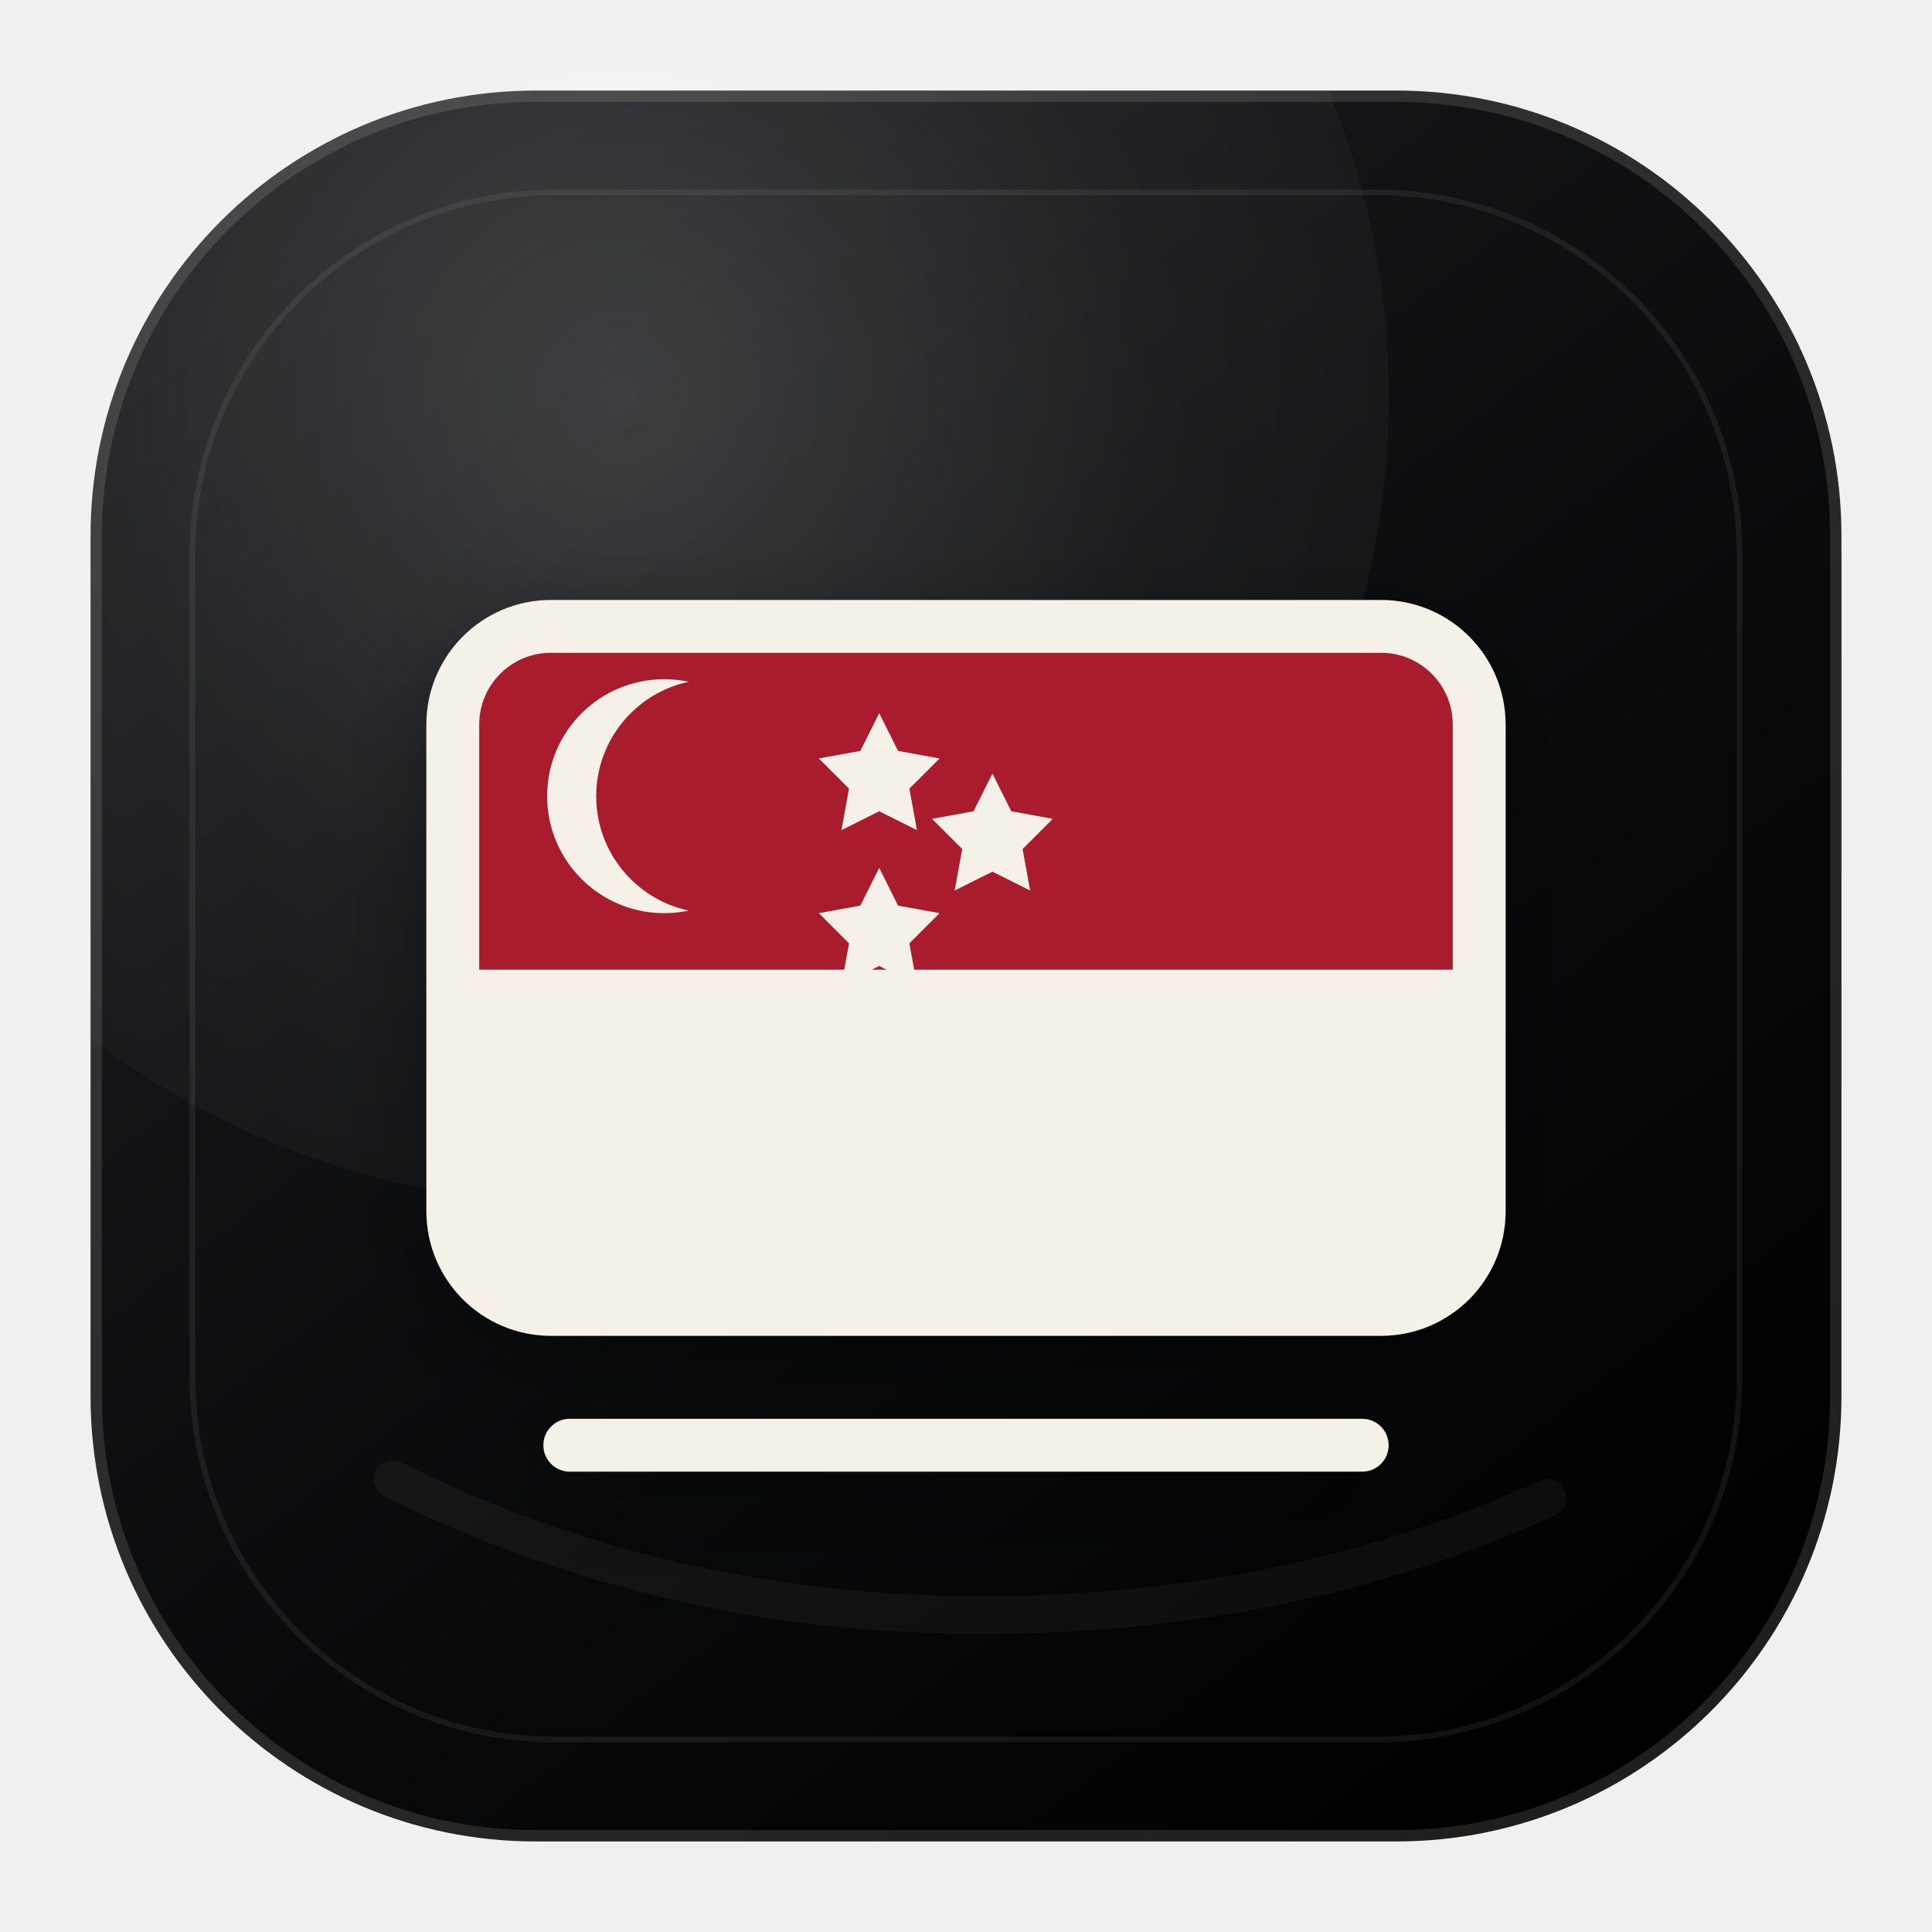
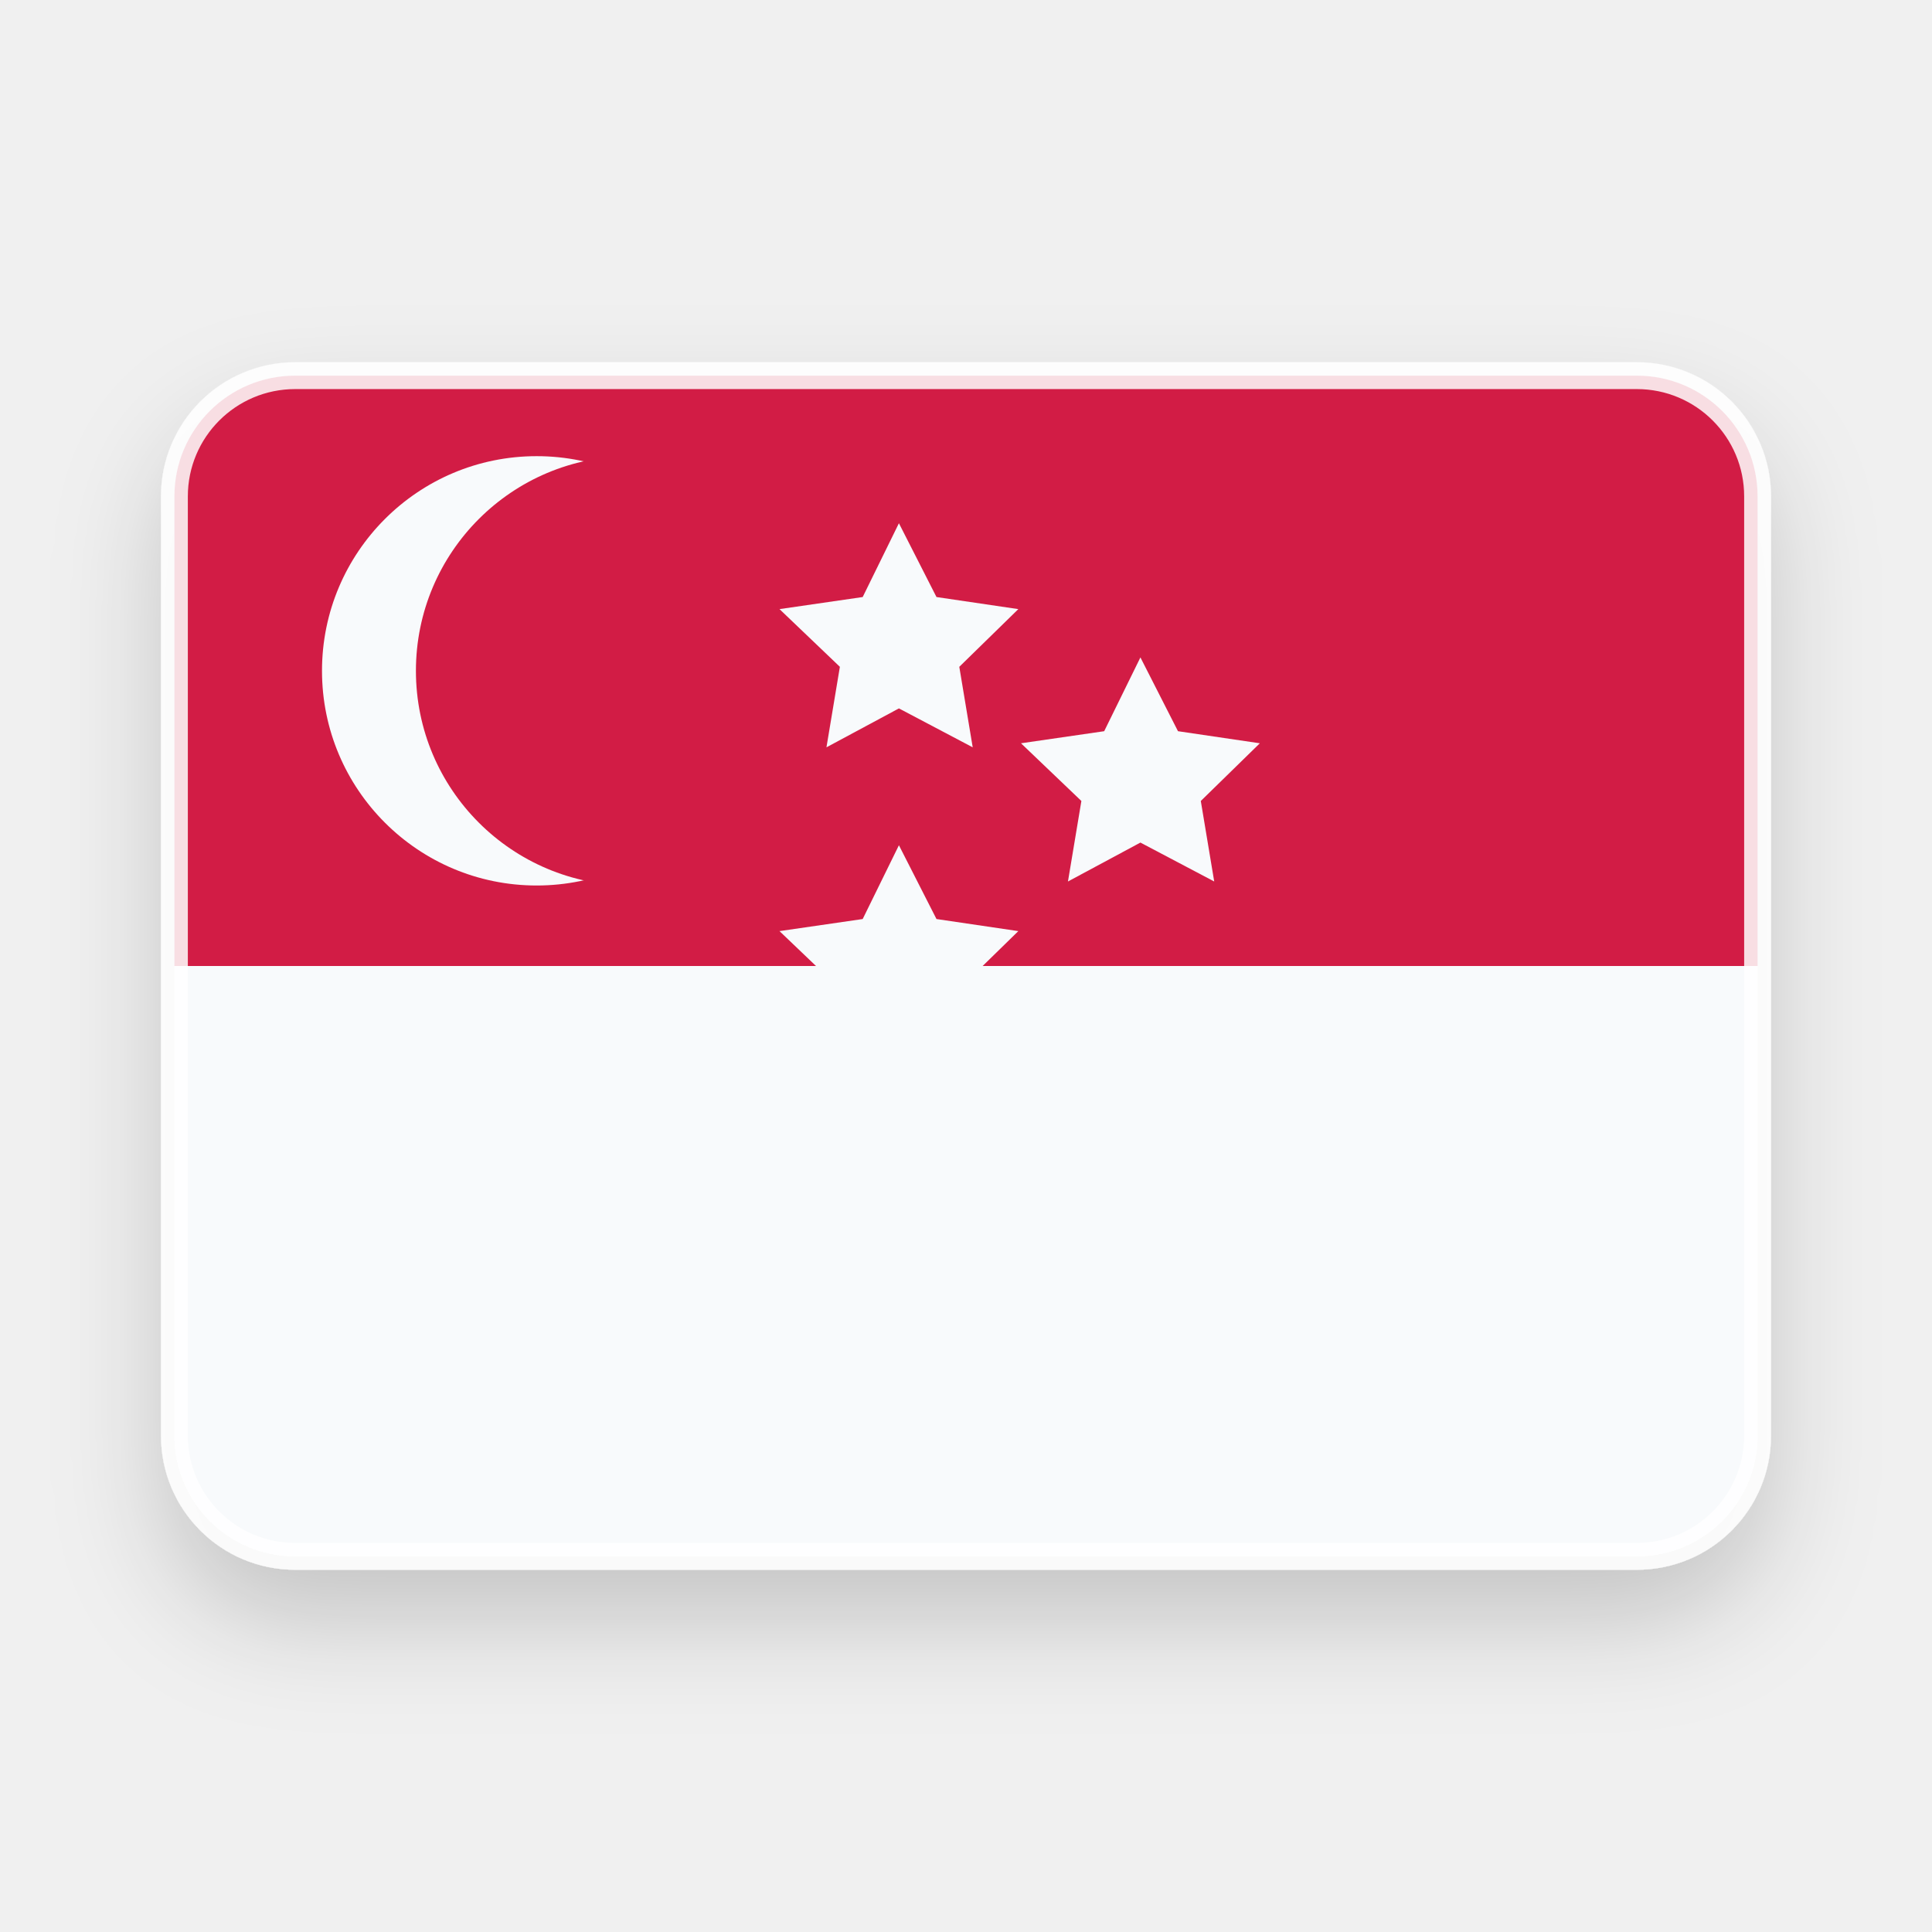
- <svg xmlns="http://www.w3.org/2000/svg" width="512" height="512" viewBox="0 0 512 512" role="img" aria-label="新加坡 / SG">
+ <svg xmlns="http://www.w3.org/2000/svg" width="144" height="144" viewBox="0 0 144 144" role="img" aria-label="新加坡 / SG">
  <defs>
-     <linearGradient id="bg" x1="94" y1="50" x2="420" y2="468" gradientUnits="userSpaceOnUse">
-       <stop offset="0" stop-color="#1b1c1f" />
-       <stop offset=".58" stop-color="#090a0c" />
-       <stop offset="1" stop-color="#000000" />
-     </linearGradient>
-     <radialGradient id="sheen" cx="0" cy="0" r="1" gradientUnits="userSpaceOnUse" gradientTransform="translate(164 104) rotate(42) scale(326)">
-       <stop offset="0" stop-color="#ffffff" stop-opacity=".17" />
-       <stop offset=".44" stop-color="#ffffff" stop-opacity=".055" />
-       <stop offset="1" stop-color="#ffffff" stop-opacity="0" />
-     </radialGradient>
-     <filter id="markShadow" x="-18%" y="-18%" width="136%" height="148%">
-       <feDropShadow dx="0" dy="10" stdDeviation="12" flood-color="#000000" flood-opacity=".38" />
+     <filter id="shadow" x="-25%" y="-25%" width="150%" height="160%">
+       <feDropShadow dx="0" dy="4" stdDeviation="4" flood-color="#000000" flood-opacity=".18" />
    </filter>
  </defs>
-   <rect x="24" y="24" width="464" height="464" rx="118" fill="url(#bg)" />
-   <rect x="25.5" y="25.5" width="461" height="461" rx="116.5" fill="none" stroke="#f8f3e8" stroke-width="3" stroke-opacity=".13" />
-   <rect x="51" y="51" width="410" height="410" rx="96" fill="none" stroke="#f8f3e8" stroke-width="1.5" stroke-opacity=".07" />
-   <circle cx="154" cy="105" r="214" fill="url(#sheen)" />
-   <path d="M104 392c48 24 100 36 156 36 54 0 104-10 150-31" fill="none" stroke="#f8f3e8" stroke-width="10" stroke-linecap="round" stroke-opacity=".045" />
-   <g filter="url(#markShadow)">
-     <clipPath id="flagClip">
-       <rect x="120" y="166" width="272" height="181" rx="26" />
+   <g filter="url(#shadow)">
+     <clipPath id="flag">
+       <rect x="13" y="28" width="118" height="88" rx="9" />
    </clipPath>
-     <rect x="120" y="166" width="272" height="181" rx="26" fill="#f6f1e8" opacity=".96" />
-     <g clip-path="url(#flagClip)">
-       <rect x="120" y="166" width="272" height="91" fill="#a91d2d" />
-       <rect x="120" y="257" width="272" height="90" fill="#f6f1e8" />
+     <rect x="13" y="28" width="118" height="88" rx="9" fill="#f8fafc" />
+     <g clip-path="url(#flag)">
+       <rect x="13" y="28" width="118" height="44" fill="#d21f45" />
+       <rect x="13" y="72" width="118" height="44" fill="#f8fafc" />
+       <circle cx="40" cy="50" r="16" fill="#f8fafc" />
+       <circle cx="47" cy="50" r="16" fill="#d21f45" />
+       <path d="M67 39l2.8 5.5 6.1.9-4.4 4.3 1 6-5.5-2.9-5.4 2.9 1-6-4.5-4.3 6.2-.9zM85 49l2.8 5.5 6.1.9-4.4 4.3 1 6-5.5-2.9-5.4 2.9 1-6-4.5-4.3 6.2-.9zM67 63l2.8 5.5 6.1.9-4.4 4.3 1 6-5.5-2.9-5.4 2.9 1-6-4.5-4.3 6.2-.9z" fill="#f8fafc" />
    </g>
-     <rect x="120" y="166" width="272" height="181" rx="26" fill="none" stroke="#f6f1e8" stroke-width="14" />
-     <circle cx="176" cy="211" r="31" fill="#f6f1e8" />
-     <circle cx="189" cy="211" r="31" fill="#a91d2d" />
-     <path d="M233 189l5 10 11 2-8 8 2 11-10-5-10 5 2-11-8-8 11-2zM263 205l5 10 11 2-8 8 2 11-10-5-10 5 2-11-8-8 11-2zM233 230l5 10 11 2-8 8 2 11-10-5-10 5 2-11-8-8 11-2z" fill="#f6f1e8" />
-     <path d="M151 383h210" fill="none" stroke="#f6f1e8" stroke-width="14" stroke-linecap="round" />
+     <rect x="13" y="28" width="118" height="88" rx="9" fill="none" stroke="#ffffff" stroke-width="2" stroke-opacity=".85" />
  </g>
</svg>
